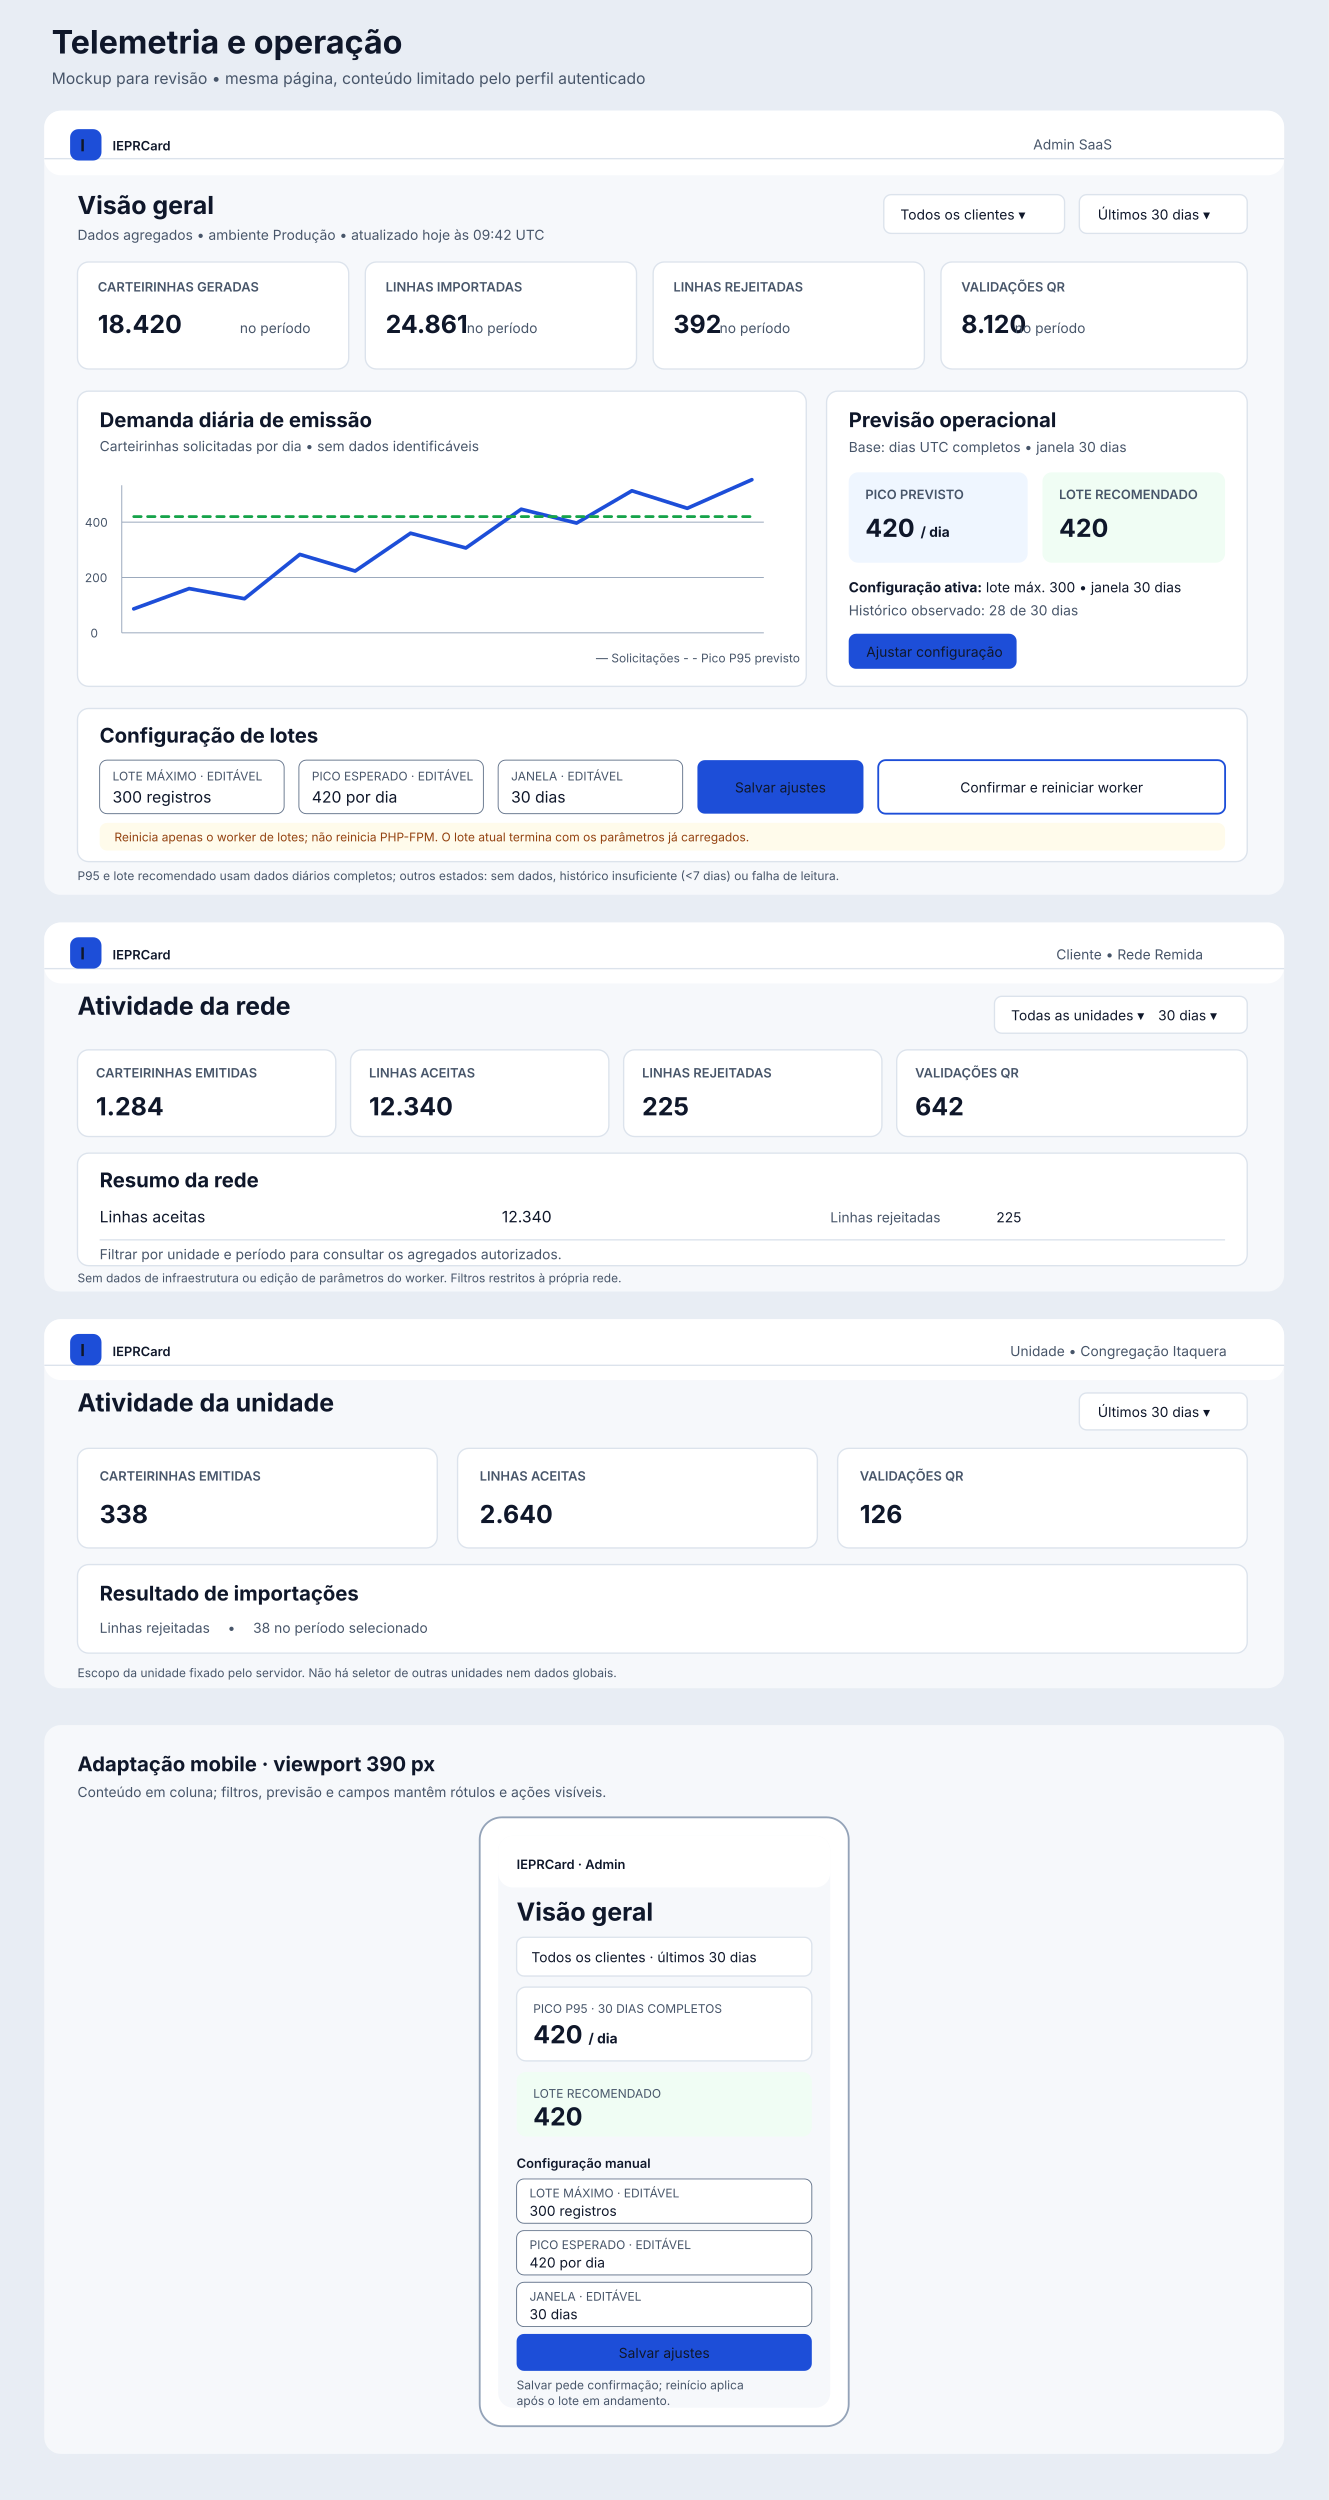
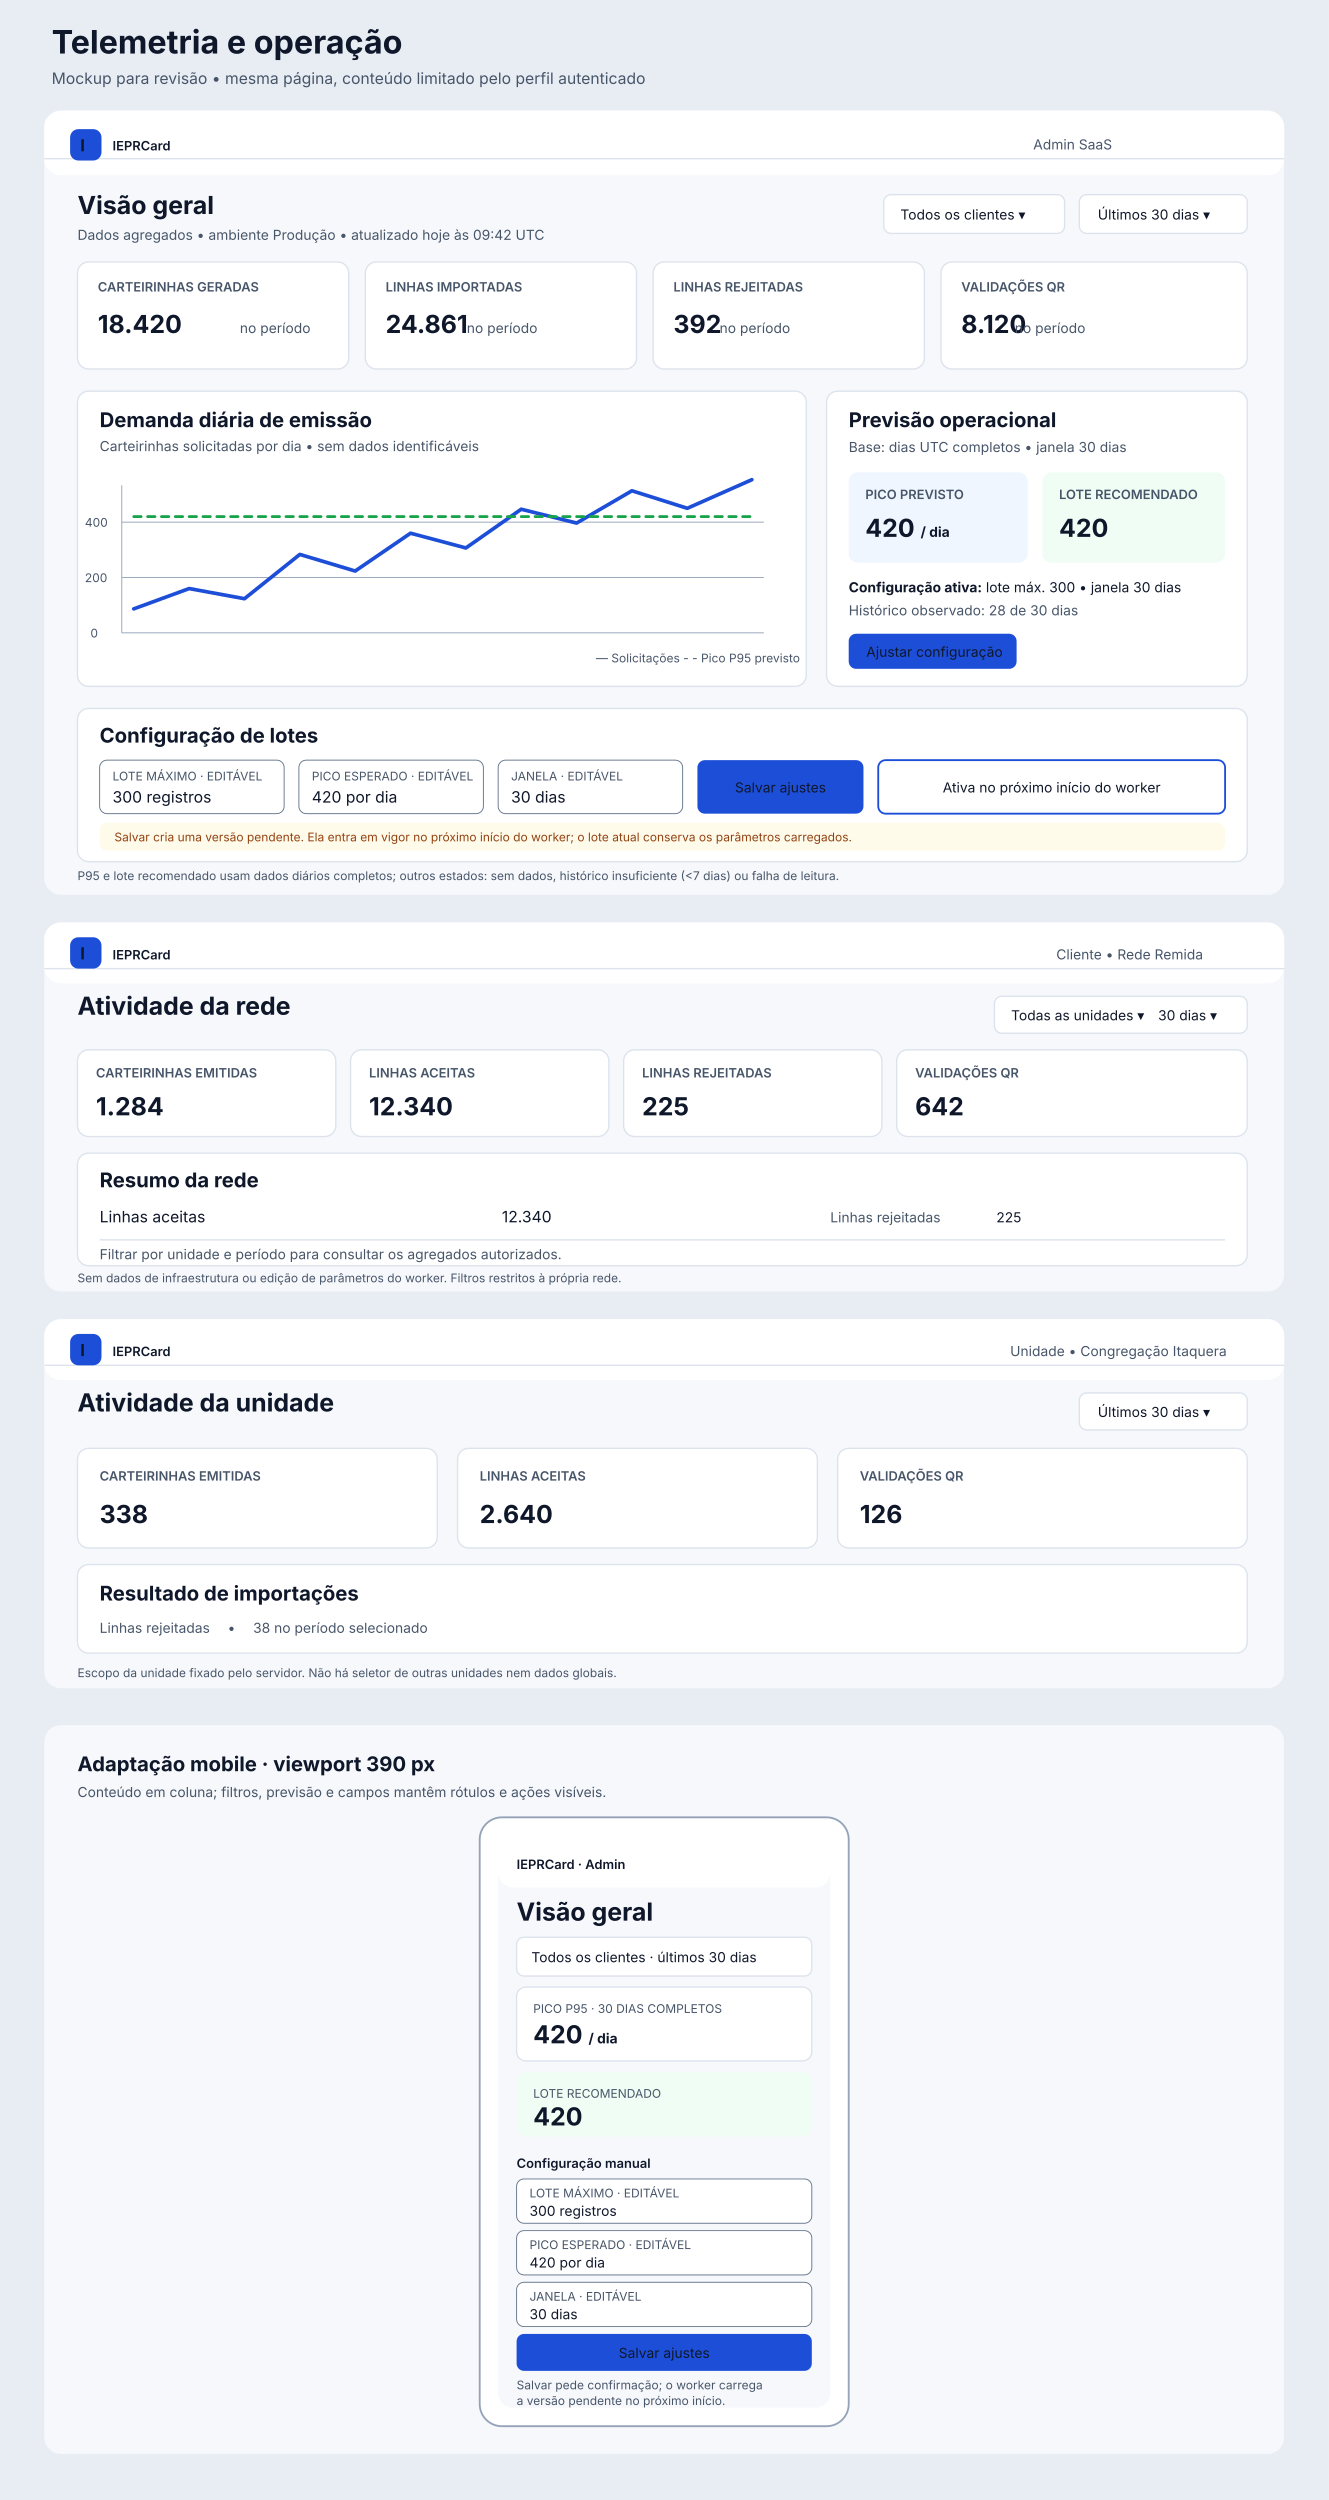
<svg xmlns="http://www.w3.org/2000/svg" width="1440" height="2710" viewBox="0 0 1440 2710" role="img" aria-labelledby="title desc">
  <defs>
    <style>
      text{font-family:Inter,system-ui,-apple-system,"Segoe UI",sans-serif;fill:#0F172A}
      .muted{fill:#475569}.tiny{font-size:13px}.small{font-size:15px}.body{font-size:17px}.label{font-size:14px;font-weight:600}.section{font-size:22px;font-weight:700}.heading{font-size:27px;font-weight:700}.title{font-size:35px;font-weight:750}.card{fill:#FFFFFF;stroke:#DCE3EC;stroke-width:1.5}.bg{fill:#F6F8FB}.blue{fill:#1D4ED8}.lightblue{fill:#EFF6FF}.green{fill:#166534}.lightgreen{fill:#F0FDF4}.amber{fill:#92400E}.lightamber{fill:#FFFBEB}.line{stroke:#DCE3EC;stroke-width:1.5}.axis{stroke:#94A3B8;stroke-width:1}.stroke-blue{fill:none;stroke:#1D4ED8;stroke-width:4;stroke-linecap:round;stroke-linejoin:round}.stroke-green{fill:none;stroke:#16A34A;stroke-width:3;stroke-linecap:round;stroke-linejoin:round}
    </style>
  </defs>
  <rect width="1440" height="2710" fill="#E8EDF4" />
  <text x="56" y="58" class="title">Telemetria e operação</text>
  <text x="56" y="91" class="body muted">Mockup para revisão • mesma página, conteúdo limitado pelo perfil autenticado</text>
  <rect x="48" y="120" width="1344" height="850" rx="18" class="bg" />
  <rect x="48" y="120" width="1344" height="70" rx="18" fill="#FFFFFF" />
  <path d="M48 172h1344" class="line" />
  <rect x="76" y="140" width="34" height="34" rx="9" fill="#1D4ED8" />
  <text x="87" y="164" font-size="18" font-weight="700" fill="#FFFFFF">I</text>
  <text x="122" y="163" class="label">IEPRCard</text>
  <text x="1120" y="162" class="small muted">Admin SaaS</text>
  <text x="84" y="232" class="heading">Visão geral</text>
  <text x="84" y="260" class="small muted">Dados agregados • ambiente Produção • atualizado hoje às 09:42 UTC</text>
  <rect x="958" y="211" width="196" height="42" rx="8" class="card" />
  <text x="976" y="238" class="small">Todos os clientes ▾</text>
  <rect x="1170" y="211" width="182" height="42" rx="8" class="card" />
  <text x="1190" y="238" class="small">Últimos 30 dias ▾</text>
  <rect x="84" y="284" width="294" height="116" rx="12" class="card" />
  <text x="106" y="316" class="label muted">CARTEIRINHAS GERADAS</text>
  <text x="106" y="361" class="heading">18.420</text>
  <text x="260" y="361" class="small muted">no período</text>
  <rect x="396" y="284" width="294" height="116" rx="12" class="card" />
  <text x="418" y="316" class="label muted">LINHAS IMPORTADAS</text>
  <text x="418" y="361" class="heading">24.861</text>
  <text x="506" y="361" class="small muted">no período</text>
  <rect x="708" y="284" width="294" height="116" rx="12" class="card" />
  <text x="730" y="316" class="label muted">LINHAS REJEITADAS</text>
  <text x="730" y="361" class="heading">392</text>
  <text x="780" y="361" class="small muted">no período</text>
  <rect x="1020" y="284" width="332" height="116" rx="12" class="card" />
  <text x="1042" y="316" class="label muted">VALIDAÇÕES QR</text>
  <text x="1042" y="361" class="heading">8.120</text>
  <text x="1100" y="361" class="small muted">no período</text>
  <rect x="84" y="424" width="790" height="320" rx="12" class="card" />
  <text x="108" y="463" class="section">Demanda diária de emissão</text>
  <text x="108" y="489" class="small muted">Carteirinhas solicitadas por dia • sem dados identificáveis</text>
  <path d="M132 686H828M132 626H828M132 566H828M132 526V686" class="axis" />
  <text x="98" y="691" class="tiny muted">0</text>
  <text x="92" y="631" class="tiny muted">200</text>
  <text x="92" y="571" class="tiny muted">400</text>
  <path d="M145 660 L205 638 L265 649 L325 601 L385 619 L445 578 L505 594 L565 552 L625 567 L685 532 L745 551 L815 520" class="stroke-blue" />
  <path d="M145 560 L205 560 L265 560 L325 560 L385 560 L445 560 L505 560 L565 560 L625 560 L685 560 L745 560 L815 560" class="stroke-green" stroke-dasharray="8 7" />
  <text x="646" y="718" class="tiny muted">— Solicitações   - - Pico P95 previsto</text>
  <rect x="896" y="424" width="456" height="320" rx="12" class="card" />
  <text x="920" y="463" class="section">Previsão operacional</text>
  <text x="920" y="490" class="small muted">Base: dias UTC completos • janela 30 dias</text>
  <rect x="920" y="512" width="194" height="98" rx="10" class="lightblue" />
  <text x="938" y="541" class="label muted">PICO PREVISTO</text>
  <text x="938" y="582" class="heading">420 <tspan class="small">/ dia</tspan>
  </text>
  <rect x="1130" y="512" width="198" height="98" rx="10" class="lightgreen" />
  <text x="1148" y="541" class="label muted">LOTE RECOMENDADO</text>
  <text x="1148" y="582" class="heading">420</text>
  <text x="920" y="642" class="small">
    <tspan font-weight="700">Configuração ativa:</tspan> lote máx. 300 • janela 30 dias</text>
  <text x="920" y="667" class="small muted">Histórico observado: 28 de 30 dias</text>
  <rect x="920" y="687" width="182" height="38" rx="8" fill="#1D4ED8" />
  <text x="939" y="712" class="small" fill="#FFFFFF">Ajustar configuração</text>
  <rect x="84" y="768" width="1268" height="166" rx="12" class="card" />
  <text x="108" y="805" class="section">Configuração de lotes</text>
  <rect x="108" y="824" width="200" height="58" rx="8" fill="#FFFFFF" stroke="#64748B" />
  <text x="122" y="846" class="tiny muted">LOTE MÁXIMO · EDITÁVEL</text>
  <text x="122" y="870" class="body">300 registros</text>
  <rect x="324" y="824" width="200" height="58" rx="8" fill="#FFFFFF" stroke="#64748B" />
  <text x="338" y="846" class="tiny muted">PICO ESPERADO · EDITÁVEL</text>
  <text x="338" y="870" class="body">420 por dia</text>
  <rect x="540" y="824" width="200" height="58" rx="8" fill="#FFFFFF" stroke="#64748B" />
  <text x="554" y="846" class="tiny muted">JANELA · EDITÁVEL</text>
  <text x="554" y="870" class="body">30 dias</text>
  <rect x="756" y="824" width="180" height="58" rx="8" fill="#1D4ED8" />
  <text x="846" y="859" text-anchor="middle" class="small" fill="#FFFFFF">Salvar ajustes</text>
  <rect x="952" y="824" width="376" height="58" rx="8" fill="#FFFFFF" stroke="#1D4ED8" stroke-width="2" />
-   <text x="1140" y="859" text-anchor="middle" class="small" fill="#1D4ED8">Confirmar e reiniciar worker</text>
+   <text x="1140" y="859" text-anchor="middle" class="small" fill="#1D4ED8">Ativa no próximo início do worker</text>
  <rect x="108" y="892" width="1220" height="30" rx="8" class="lightamber" />
-   <text x="124" y="912" class="tiny amber">Reinicia apenas o worker de lotes; não reinicia PHP-FPM. O lote atual termina com os parâmetros já carregados.</text>
+   <text x="124" y="912" class="tiny amber">Salvar cria uma versão pendente. Ela entra em vigor no próximo início do worker; o lote atual conserva os parâmetros carregados.</text>
  <text x="84" y="954" class="tiny muted">P95 e lote recomendado usam dados diários completos; outros estados: sem dados, histórico insuficiente (&lt;7 dias) ou falha de leitura.</text>
  <rect x="48" y="1000" width="1344" height="400" rx="18" class="bg" />
  <rect x="48" y="1000" width="1344" height="66" rx="18" fill="#FFFFFF" />
  <path d="M48 1050h1344" class="line" />
  <rect x="76" y="1016" width="34" height="34" rx="9" fill="#1D4ED8" />
  <text x="87" y="1040" font-size="18" font-weight="700" fill="#FFFFFF">I</text>
  <text x="122" y="1040" class="label">IEPRCard</text>
  <text x="1145" y="1040" class="small muted">Cliente • Rede Remida</text>
  <text x="84" y="1100" class="heading">Atividade da rede</text>
  <rect x="1078" y="1080" width="274" height="40" rx="8" class="card" />
  <text x="1096" y="1106" class="small">Todas as unidades ▾　30 dias ▾</text>
  <rect x="84" y="1138" width="280" height="94" rx="12" class="card" />
  <text x="104" y="1168" class="label muted">CARTEIRINHAS EMITIDAS</text>
  <text x="104" y="1209" class="heading">1.284</text>
  <rect x="380" y="1138" width="280" height="94" rx="12" class="card" />
  <text x="400" y="1168" class="label muted">LINHAS ACEITAS</text>
  <text x="400" y="1209" class="heading">12.340</text>
  <rect x="676" y="1138" width="280" height="94" rx="12" class="card" />
  <text x="696" y="1168" class="label muted">LINHAS REJEITADAS</text>
  <text x="696" y="1209" class="heading">225</text>
  <rect x="972" y="1138" width="380" height="94" rx="12" class="card" />
  <text x="992" y="1168" class="label muted">VALIDAÇÕES QR</text>
  <text x="992" y="1209" class="heading">642</text>
  <rect x="84" y="1250" width="1268" height="122" rx="12" class="card" />
  <text x="108" y="1287" class="section">Resumo da rede</text>
  <text x="108" y="1325" class="body">Linhas aceitas</text>
  <text x="544" y="1325" class="body">12.340</text>
  <text x="900" y="1325" class="small muted">Linhas rejeitadas</text>
  <text x="1080" y="1325" class="small">225</text>
  <path d="M108 1344h1220" class="line" />
  <text x="108" y="1365" class="small muted">Filtrar por unidade e período para consultar os agregados autorizados.</text>
  <text x="84" y="1390" class="tiny muted">Sem dados de infraestrutura ou edição de parâmetros do worker. Filtros restritos à própria rede.</text>
  <rect x="48" y="1430" width="1344" height="400" rx="18" class="bg" />
  <rect x="48" y="1430" width="1344" height="66" rx="18" fill="#FFFFFF" />
  <path d="M48 1480h1344" class="line" />
  <rect x="76" y="1446" width="34" height="34" rx="9" fill="#1D4ED8" />
  <text x="87" y="1470" font-size="18" font-weight="700" fill="#FFFFFF">I</text>
  <text x="122" y="1470" class="label">IEPRCard</text>
  <text x="1095" y="1470" class="small muted">Unidade • Congregação Itaquera</text>
  <text x="84" y="1530" class="heading">Atividade da unidade</text>
  <rect x="1170" y="1510" width="182" height="40" rx="8" class="card" />
  <text x="1190" y="1536" class="small">Últimos 30 dias ▾</text>
  <rect x="84" y="1570" width="390" height="108" rx="12" class="card" />
  <text x="108" y="1605" class="label muted">CARTEIRINHAS EMITIDAS</text>
  <text x="108" y="1651" class="heading">338</text>
  <rect x="496" y="1570" width="390" height="108" rx="12" class="card" />
  <text x="520" y="1605" class="label muted">LINHAS ACEITAS</text>
  <text x="520" y="1651" class="heading">2.640</text>
  <rect x="908" y="1570" width="444" height="108" rx="12" class="card" />
  <text x="932" y="1605" class="label muted">VALIDAÇÕES QR</text>
  <text x="932" y="1651" class="heading">126</text>
  <rect x="84" y="1696" width="1268" height="96" rx="12" class="card" />
  <text x="108" y="1735" class="section">Resultado de importações</text>
  <text x="108" y="1770" class="small muted">Linhas rejeitadas　 •　 38 no período selecionado</text>
  <text x="84" y="1818" class="tiny muted">Escopo da unidade fixado pelo servidor. Não há seletor de outras unidades nem dados globais.</text>
  <rect x="48" y="1870" width="1344" height="790" rx="18" class="bg" />
  <text x="84" y="1920" class="section">Adaptação mobile · viewport 390 px</text>
  <text x="84" y="1948" class="small muted">Conteúdo em coluna; filtros, previsão e campos mantêm rótulos e ações visíveis.</text>
  <rect x="520" y="1970" width="400" height="660" rx="24" fill="#FFFFFF" stroke="#94A3B8" stroke-width="2" />
  <rect x="540" y="1990" width="360" height="620" rx="16" class="bg" />
  <rect x="540" y="1990" width="360" height="56" rx="16" fill="#FFFFFF" />
  <text x="560" y="2026" class="label">IEPRCard · Admin</text>
  <text x="560" y="2082" class="heading">Visão geral</text>
  <rect x="560" y="2100" width="320" height="42" rx="8" class="card" />
  <text x="576" y="2127" class="small">Todos os clientes · últimos 30 dias</text>
  <rect x="560" y="2154" width="320" height="80" rx="10" class="card" />
  <text x="578" y="2182" class="tiny muted">PICO P95 · 30 DIAS COMPLETOS</text>
  <text x="578" y="2215" class="heading">420 <tspan class="small">/ dia</tspan>
  </text>
  <rect x="560" y="2246" width="320" height="70" rx="10" class="lightgreen" />
  <text x="578" y="2274" class="tiny muted">LOTE RECOMENDADO</text>
  <text x="578" y="2304" class="heading">420</text>
  <text x="560" y="2350" class="label">Configuração manual</text>
  <rect x="560" y="2362" width="320" height="48" rx="8" fill="#FFFFFF" stroke="#64748B" />
  <text x="574" y="2382" class="tiny muted">LOTE MÁXIMO · EDITÁVEL</text>
  <text x="574" y="2402" class="small">300 registros</text>
  <rect x="560" y="2418" width="320" height="48" rx="8" fill="#FFFFFF" stroke="#64748B" />
  <text x="574" y="2438" class="tiny muted">PICO ESPERADO · EDITÁVEL</text>
  <text x="574" y="2458" class="small">420 por dia</text>
  <rect x="560" y="2474" width="320" height="48" rx="8" fill="#FFFFFF" stroke="#64748B" />
  <text x="574" y="2494" class="tiny muted">JANELA · EDITÁVEL</text>
  <text x="574" y="2514" class="small">30 dias</text>
  <rect x="560" y="2530" width="320" height="40" rx="8" class="blue" />
  <text x="720" y="2556" text-anchor="middle" class="small" fill="#FFFFFF">Salvar ajustes</text>
-   <text x="560" y="2590" class="tiny muted">Salvar pede confirmação; reinício aplica</text>
-   <text x="560" y="2607" class="tiny muted">após o lote em andamento.</text>
+   <text x="560" y="2590" class="tiny muted">Salvar pede confirmação; o worker carrega</text>
+   <text x="560" y="2607" class="tiny muted">a versão pendente no próximo início.</text>
</svg>
